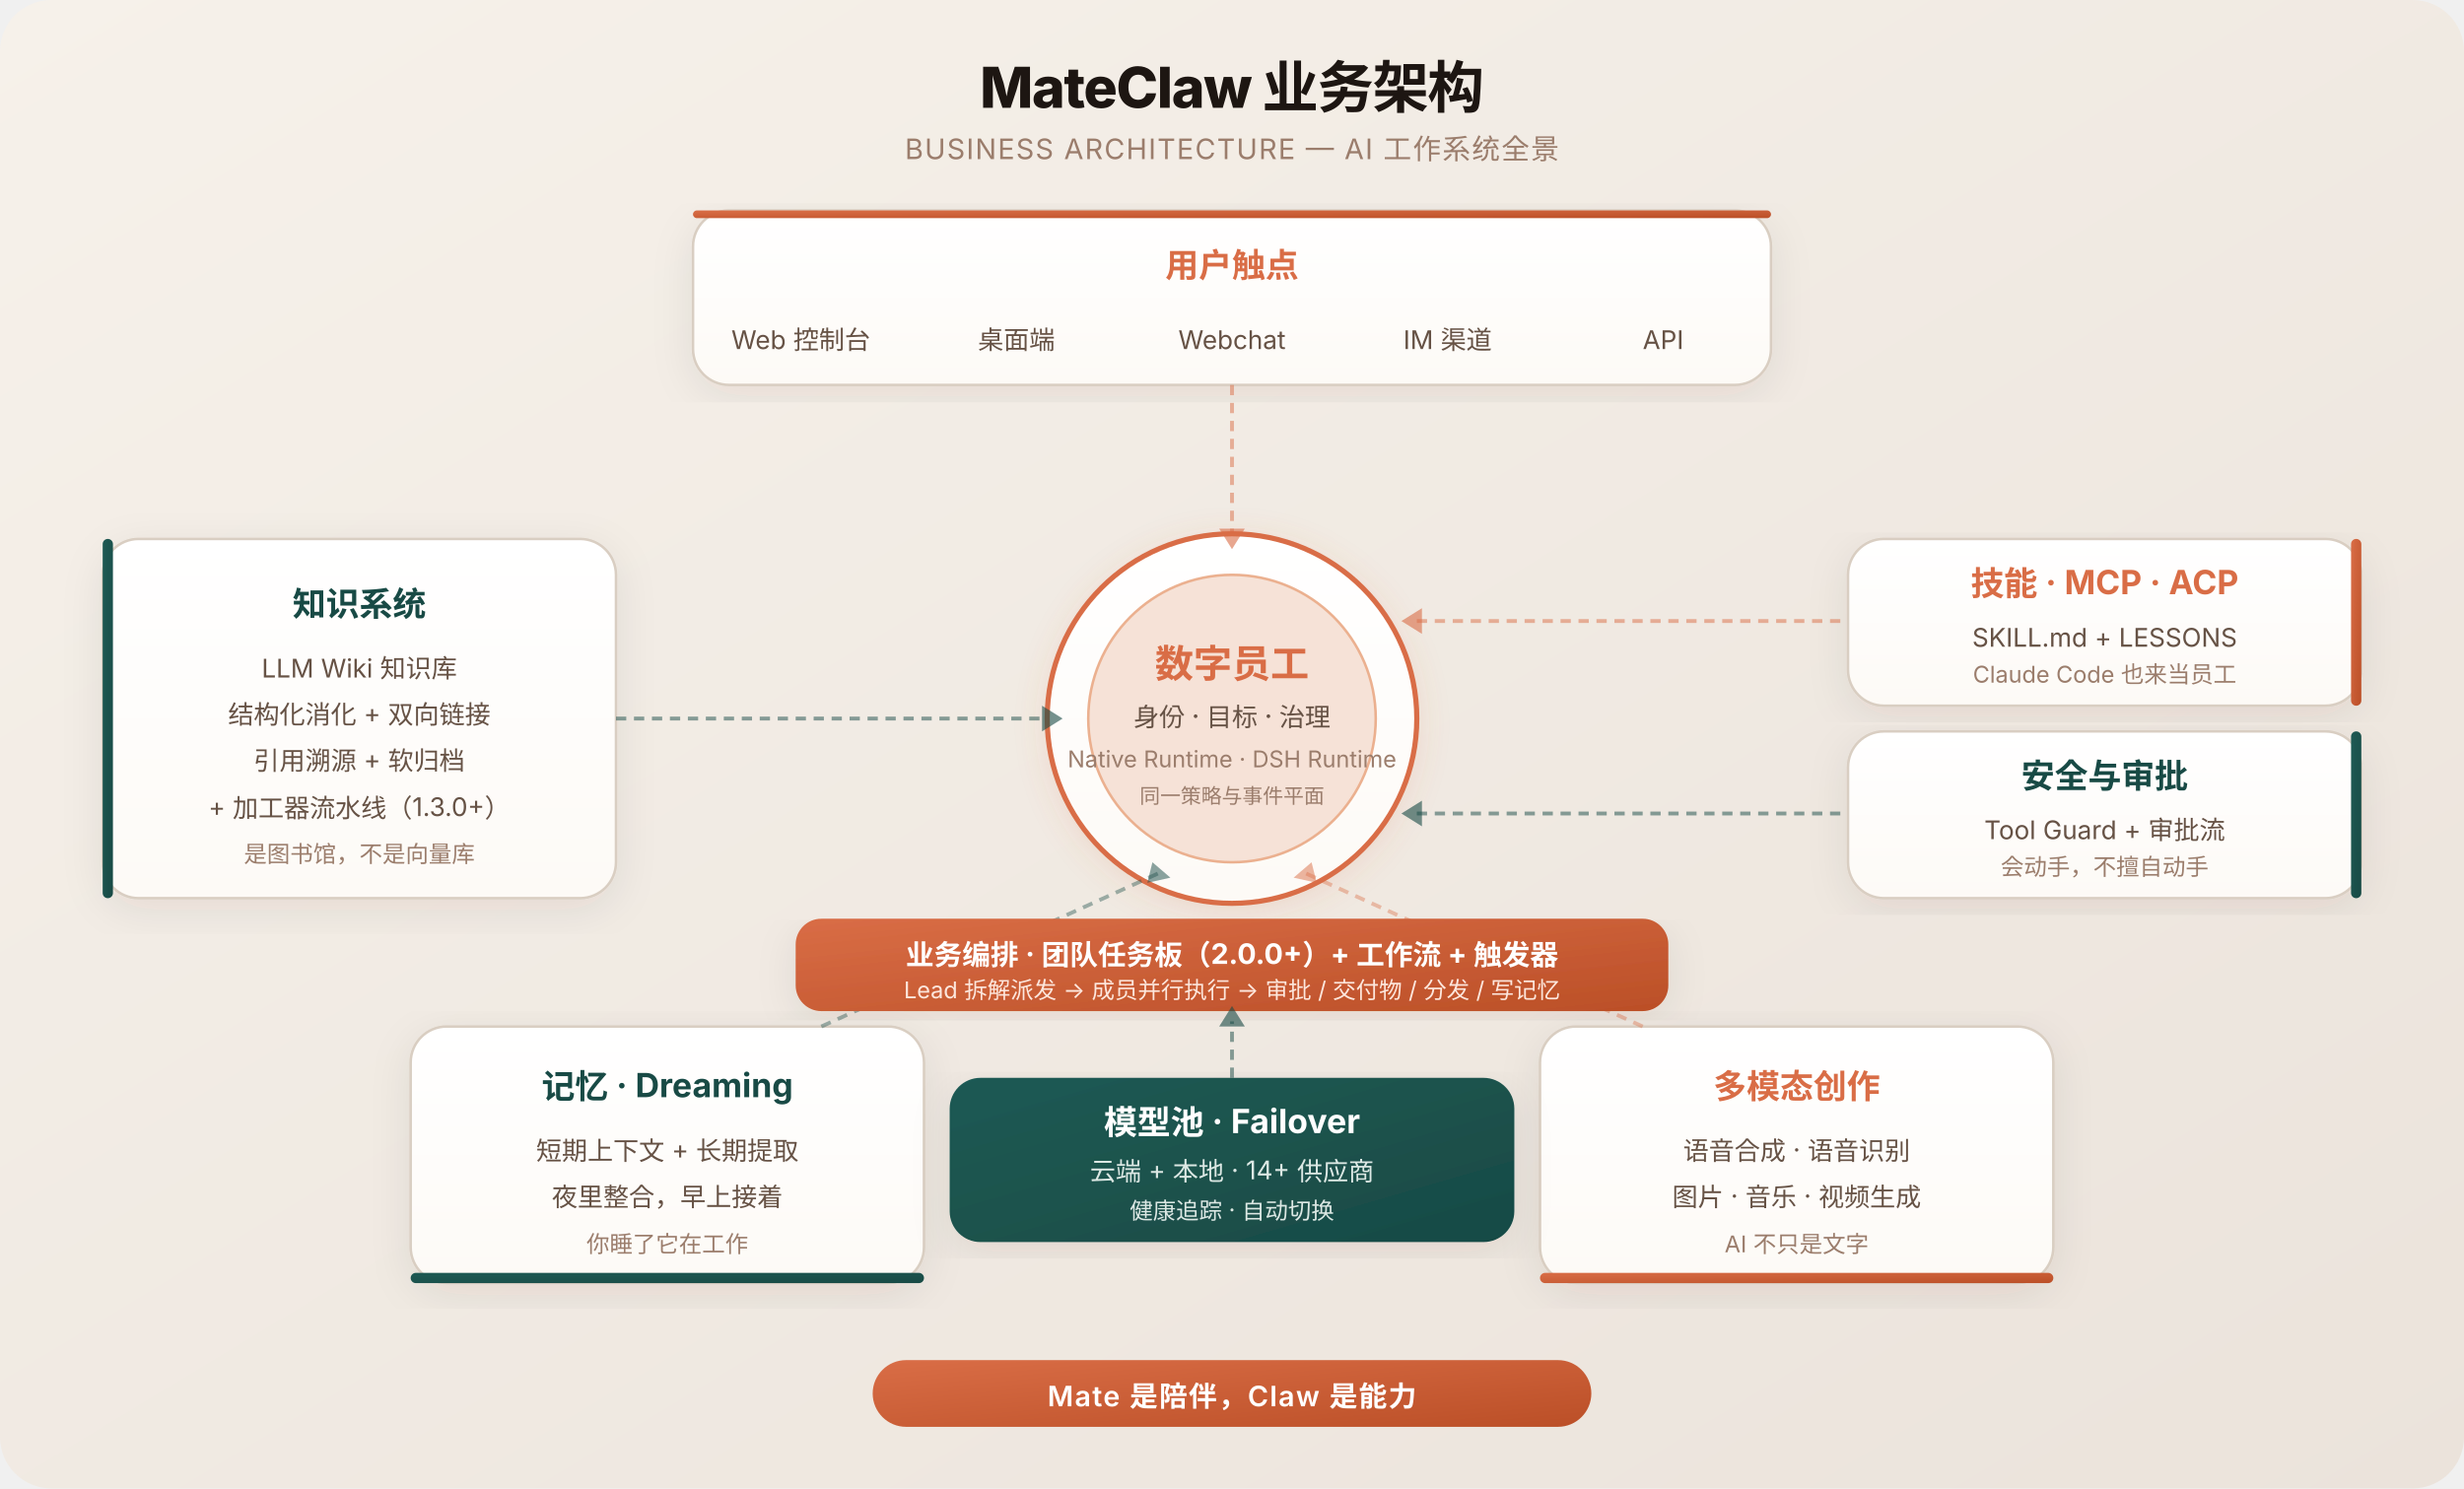
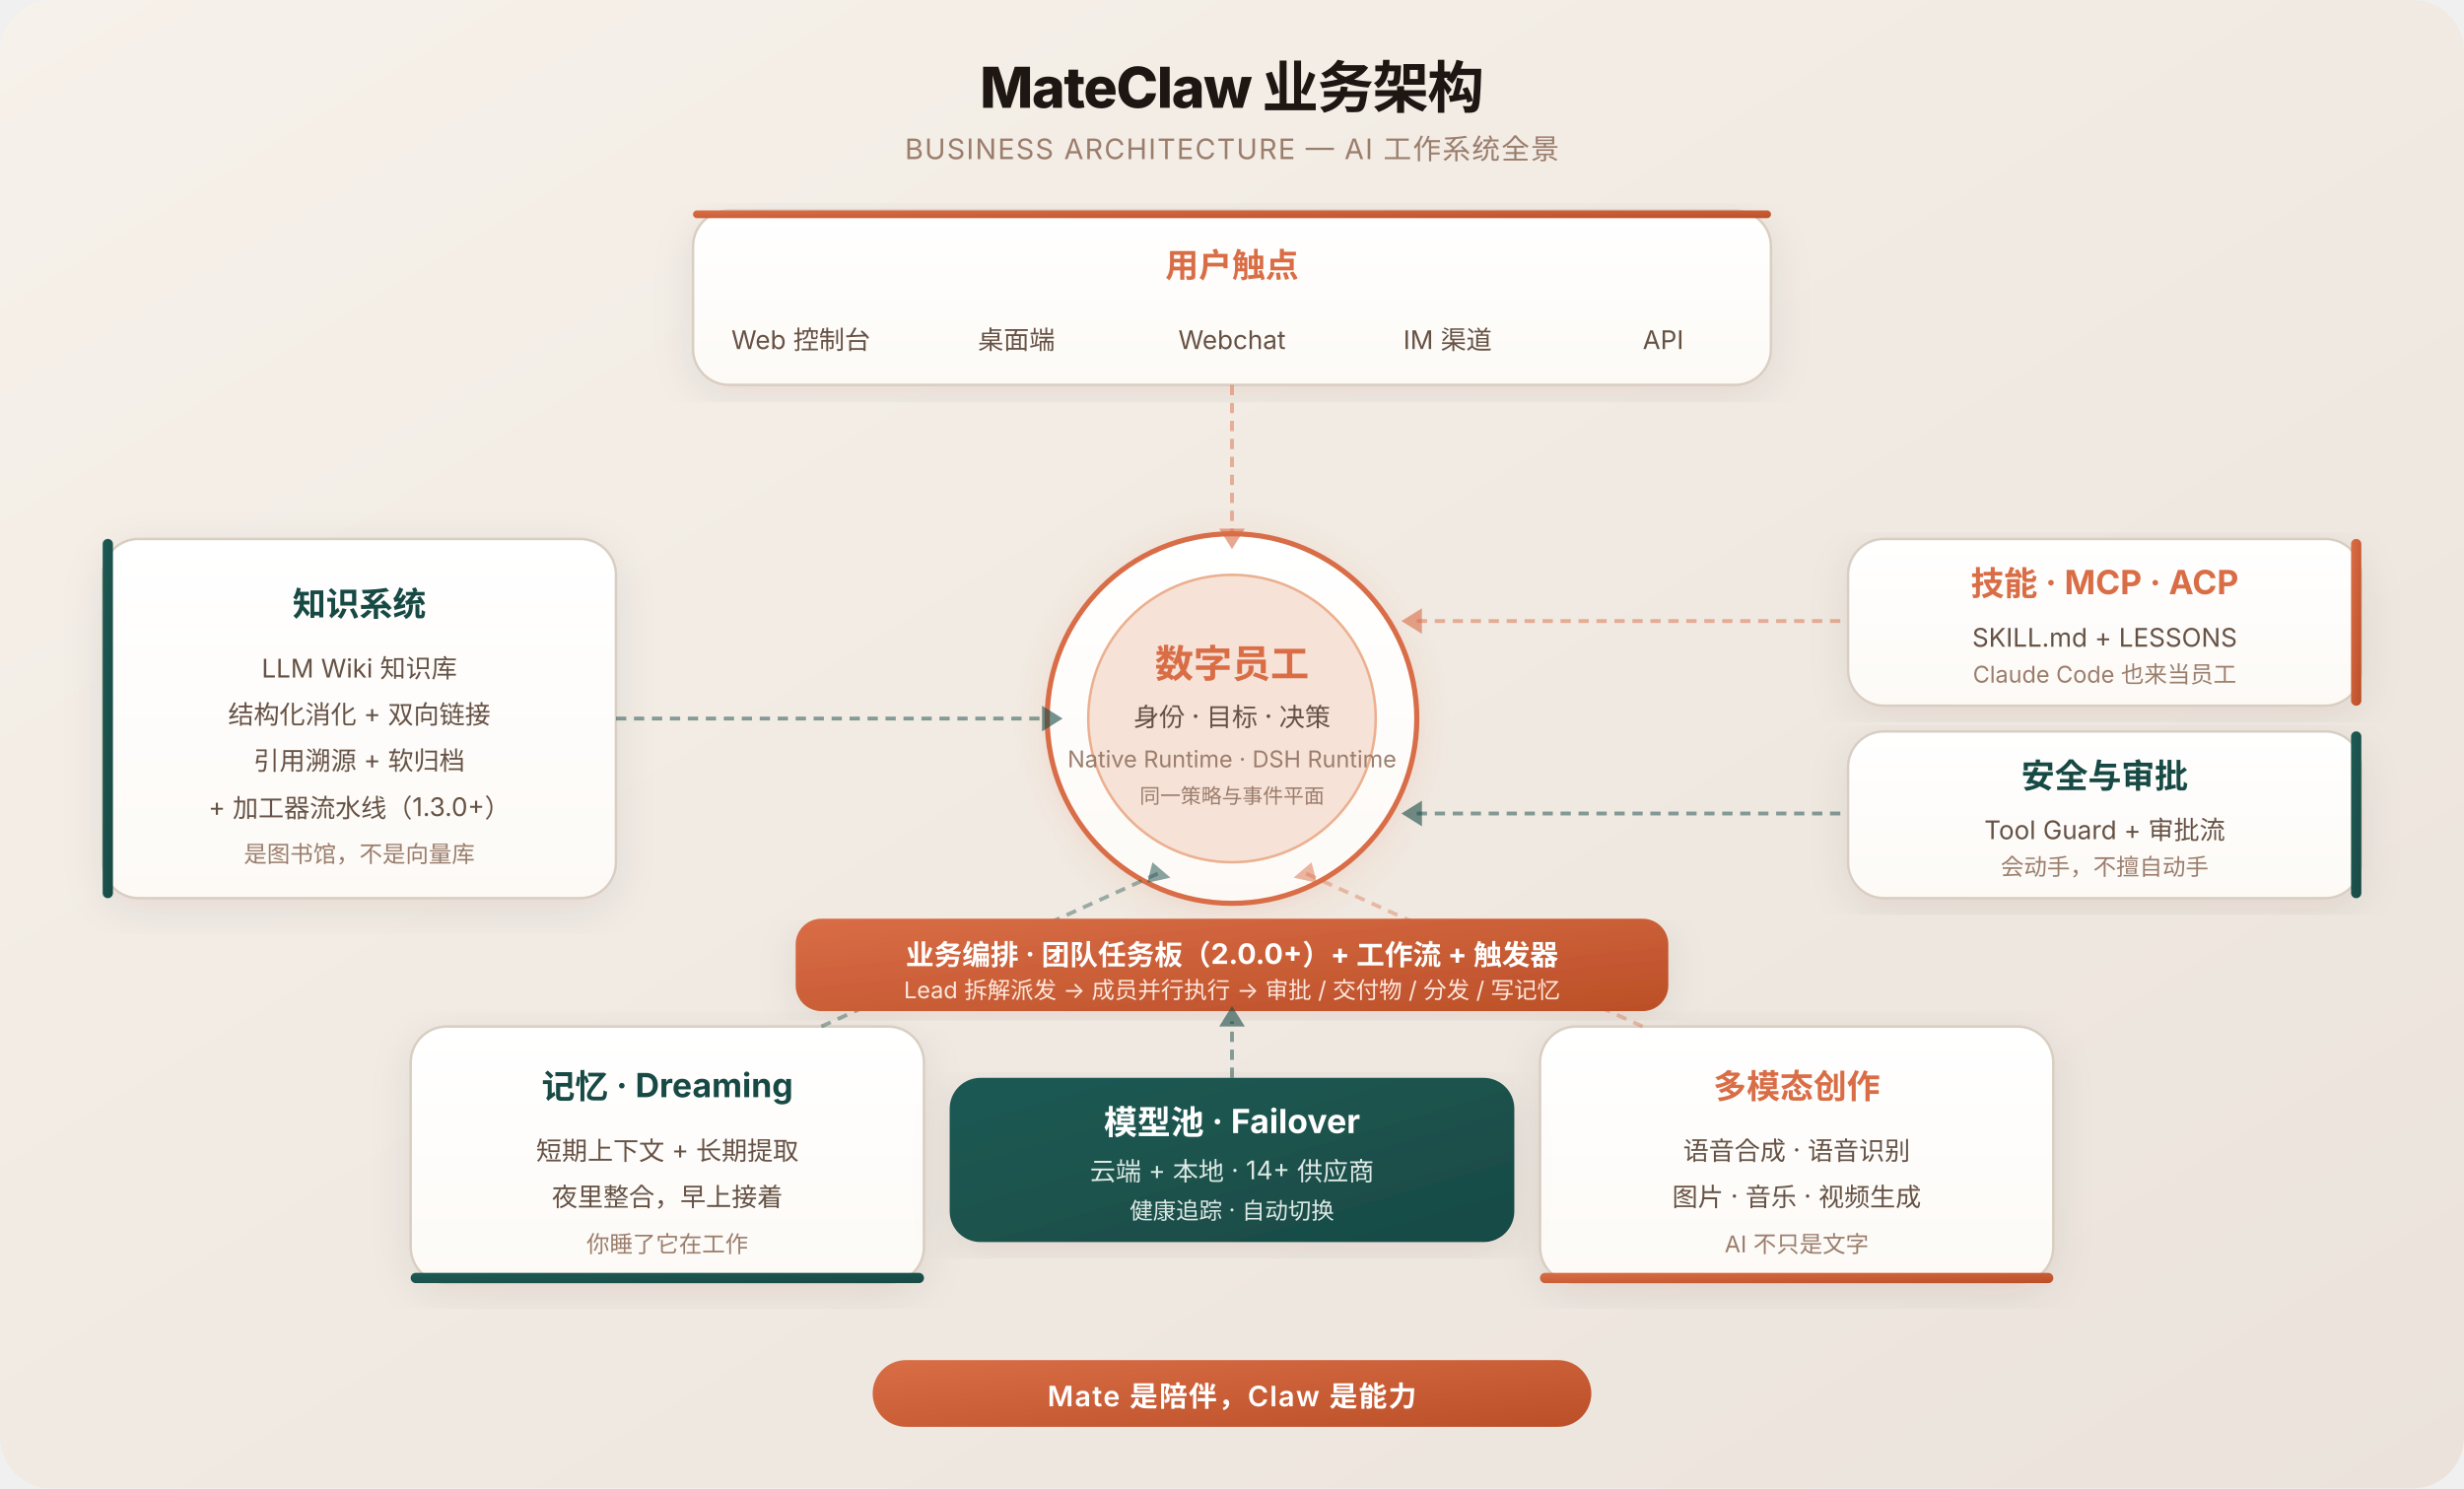
<svg xmlns="http://www.w3.org/2000/svg" viewBox="0 0 960 580" font-family="'Inter','PingFang SC','Microsoft YaHei',sans-serif">
  <defs>
    <linearGradient id="bg" x1="0" y1="0" x2="1" y2="1">
      <stop offset="0%" stop-color="#f6f1ea" />
      <stop offset="100%" stop-color="#ebe3db" />
    </linearGradient>
    <linearGradient id="primary" x1="0" y1="0" x2="1" y2="1">
      <stop offset="0%" stop-color="#d96d46" />
      <stop offset="100%" stop-color="#bb4f27" />
    </linearGradient>
    <linearGradient id="accent" x1="0" y1="0" x2="1" y2="1">
      <stop offset="0%" stop-color="#1e5a54" />
      <stop offset="100%" stop-color="#184a45" />
    </linearGradient>
    <linearGradient id="warm" x1="0" y1="0" x2="0" y2="1">
      <stop offset="0%" stop-color="#ffffff" />
      <stop offset="100%" stop-color="#fdfaf6" />
    </linearGradient>
    <filter id="shadow">
      <feDropShadow dx="0" dy="4" stdDeviation="8" flood-color="#3a2013" flood-opacity="0.08" />
    </filter>
    <filter id="glow">
      <feDropShadow dx="0" dy="2" stdDeviation="6" flood-color="#d96d46" flood-opacity="0.15" />
    </filter>
  </defs>
  <rect width="960" height="580" rx="20" fill="url(#bg)" />
  <text x="480" y="42" text-anchor="middle" font-size="22" font-weight="800" fill="#1d1612" letter-spacing="-0.5">MateClaw 业务架构</text>
  <text x="480" y="62" text-anchor="middle" font-size="11" fill="#9b7d6c" letter-spacing="0.5">BUSINESS ARCHITECTURE — AI 工作系统全景</text>
  <circle cx="480" cy="280" r="72" fill="url(#warm)" stroke="#d96d46" stroke-width="2" filter="url(#glow)" />
  <circle cx="480" cy="280" r="56" fill="#f6e2d7" stroke="#ebb08f" stroke-width="1" />
  <text x="480" y="264" text-anchor="middle" font-size="15" font-weight="800" fill="#d96d46">数字员工</text>
-   <text x="480" y="283" text-anchor="middle" font-size="10" font-weight="500" fill="#665245">身份 · 目标 · 治理</text>
+   <text x="480" y="283" text-anchor="middle" font-size="10" font-weight="500" fill="#665245">身份 · 目标 · 决策</text>
  <text x="480" y="299" text-anchor="middle" font-size="9" fill="#9b7d6c">Native Runtime · DSH Runtime</text>
  <text x="480" y="313" text-anchor="middle" font-size="8" fill="#9b7d6c">同一策略与事件平面</text>
  <rect x="270" y="82" width="420" height="68" rx="14" fill="url(#warm)" stroke="#d9cec2" stroke-width="1" filter="url(#shadow)" />
  <rect x="270" y="82" width="420" height="3" rx="1.5" fill="url(#primary)" />
  <text x="480" y="108" text-anchor="middle" font-size="13" font-weight="700" fill="#d96d46">用户触点</text>
  <text x="312" y="136" text-anchor="middle" font-size="10" fill="#665245">Web 控制台</text>
  <text x="396" y="136" text-anchor="middle" font-size="10" fill="#665245">桌面端</text>
  <text x="480" y="136" text-anchor="middle" font-size="10" fill="#665245">Webchat</text>
  <text x="564" y="136" text-anchor="middle" font-size="10" fill="#665245">IM 渠道</text>
  <text x="648" y="136" text-anchor="middle" font-size="10" fill="#665245">API</text>
  <line x1="480" y1="150" x2="480" y2="208" stroke="#d96d46" stroke-width="1.5" stroke-dasharray="4,3" opacity="0.5" />
  <polygon points="475,206 480,214 485,206" fill="#d96d46" opacity="0.6" />
  <rect x="40" y="210" width="200" height="140" rx="14" fill="url(#warm)" stroke="#d9cec2" stroke-width="1" filter="url(#shadow)" />
  <rect x="40" y="210" width="4" height="140" rx="2" fill="url(#accent)" />
  <text x="140" y="240" text-anchor="middle" font-size="13" font-weight="700" fill="#184a45">知识系统</text>
  <text x="140" y="264" text-anchor="middle" font-size="10" fill="#665245">LLM Wiki 知识库</text>
  <text x="140" y="282" text-anchor="middle" font-size="10" fill="#665245">结构化消化 + 双向链接</text>
  <text x="140" y="300" text-anchor="middle" font-size="10" fill="#665245">引用溯源 + 软归档</text>
  <text x="140" y="318" text-anchor="middle" font-size="10" fill="#665245">+ 加工器流水线（1.3.0+）</text>
  <text x="140" y="336" text-anchor="middle" font-size="9" fill="#9b7d6c">是图书馆，不是向量库</text>
  <line x1="240" y1="280" x2="408" y2="280" stroke="#184a45" stroke-width="1.5" stroke-dasharray="4,3" opacity="0.5" />
  <polygon points="406,275 414,280 406,285" fill="#184a45" opacity="0.6" />
  <rect x="720" y="210" width="200" height="65" rx="14" fill="url(#warm)" stroke="#d9cec2" stroke-width="1" filter="url(#shadow)" />
  <rect x="916" y="210" width="4" height="65" rx="2" fill="url(#primary)" />
  <text x="820" y="232" text-anchor="middle" font-size="13" font-weight="700" fill="#d96d46">技能 · MCP · ACP</text>
  <text x="820" y="252" text-anchor="middle" font-size="10" fill="#665245">SKILL.md + LESSONS</text>
  <text x="820" y="266" text-anchor="middle" font-size="9" fill="#9b7d6c">Claude Code 也来当员工</text>
  <line x1="552" y1="242" x2="720" y2="242" stroke="#d96d46" stroke-width="1.5" stroke-dasharray="4,3" opacity="0.5" />
  <polygon points="554,237 546,242 554,247" fill="#d96d46" opacity="0.6" />
  <rect x="720" y="285" width="200" height="65" rx="14" fill="url(#warm)" stroke="#d9cec2" stroke-width="1" filter="url(#shadow)" />
  <rect x="916" y="285" width="4" height="65" rx="2" fill="url(#accent)" />
  <text x="820" y="307" text-anchor="middle" font-size="13" font-weight="700" fill="#184a45">安全与审批</text>
  <text x="820" y="327" text-anchor="middle" font-size="10" fill="#665245">Tool Guard + 审批流</text>
  <text x="820" y="341" text-anchor="middle" font-size="9" fill="#9b7d6c">会动手，不擅自动手</text>
  <line x1="552" y1="317" x2="720" y2="317" stroke="#184a45" stroke-width="1.5" stroke-dasharray="4,3" opacity="0.5" />
  <polygon points="554,312 546,317 554,322" fill="#184a45" opacity="0.6" />
  <rect x="160" y="400" width="200" height="100" rx="14" fill="url(#warm)" stroke="#d9cec2" stroke-width="1" filter="url(#shadow)" />
  <rect x="160" y="496" width="200" height="4" rx="2" fill="url(#accent)" />
  <text x="260" y="428" text-anchor="middle" font-size="13" font-weight="700" fill="#184a45">记忆 · Dreaming</text>
  <text x="260" y="452" text-anchor="middle" font-size="10" fill="#665245">短期上下文 + 长期提取</text>
  <text x="260" y="470" text-anchor="middle" font-size="10" fill="#665245">夜里整合，早上接着</text>
  <text x="260" y="488" text-anchor="middle" font-size="9" fill="#9b7d6c">你睡了它在工作</text>
  <line x1="320" y1="400" x2="452" y2="340" stroke="#184a45" stroke-width="1.5" stroke-dasharray="4,3" opacity="0.4" />
  <polygon points="449,336 456,342 447,344" fill="#184a45" opacity="0.5" />
  <rect x="600" y="400" width="200" height="100" rx="14" fill="url(#warm)" stroke="#d9cec2" stroke-width="1" filter="url(#shadow)" />
  <rect x="600" y="496" width="200" height="4" rx="2" fill="url(#primary)" />
  <text x="700" y="428" text-anchor="middle" font-size="13" font-weight="700" fill="#d96d46">多模态创作</text>
  <text x="700" y="452" text-anchor="middle" font-size="10" fill="#665245">语音合成 · 语音识别</text>
  <text x="700" y="470" text-anchor="middle" font-size="10" fill="#665245">图片 · 音乐 · 视频生成</text>
  <text x="700" y="488" text-anchor="middle" font-size="9" fill="#9b7d6c">AI 不只是文字</text>
  <line x1="640" y1="400" x2="508" y2="340" stroke="#d96d46" stroke-width="1.5" stroke-dasharray="4,3" opacity="0.4" />
  <polygon points="513,344 504,342 511,336" fill="#d96d46" opacity="0.5" />
  <rect x="310" y="358" width="340" height="36" rx="10" fill="url(#primary)" filter="url(#shadow)" />
  <text x="480" y="376" text-anchor="middle" font-size="11" font-weight="700" fill="#ffffff">业务编排 · 团队任务板（2.0.0+）+ 工作流 + 触发器</text>
  <text x="480" y="389" text-anchor="middle" font-size="9" fill="#fde7dd">Lead 拆解派发 → 成员并行执行 → 审批 / 交付物 / 分发 / 写记忆</text>
  <rect x="370" y="420" width="220" height="64" rx="12" fill="url(#accent)" filter="url(#shadow)" />
  <text x="480" y="442" text-anchor="middle" font-size="13" font-weight="700" fill="#ffffff">模型池 · Failover</text>
  <text x="480" y="460" text-anchor="middle" font-size="10" fill="#dce8e4">云端 + 本地 · 14+ 供应商</text>
  <text x="480" y="475" text-anchor="middle" font-size="9" fill="#dce8e4">健康追踪 · 自动切换</text>
  <line x1="480" y1="420" x2="480" y2="398" stroke="#184a45" stroke-width="1.5" stroke-dasharray="4,3" opacity="0.5" />
  <polygon points="475,400 480,392 485,400" fill="#184a45" opacity="0.6" />
  <rect x="340" y="530" width="280" height="26" rx="13" fill="url(#primary)" />
  <text x="480" y="548" text-anchor="middle" font-size="11" font-weight="600" fill="#fff" letter-spacing="0.5">Mate 是陪伴，Claw 是能力</text>
</svg>
